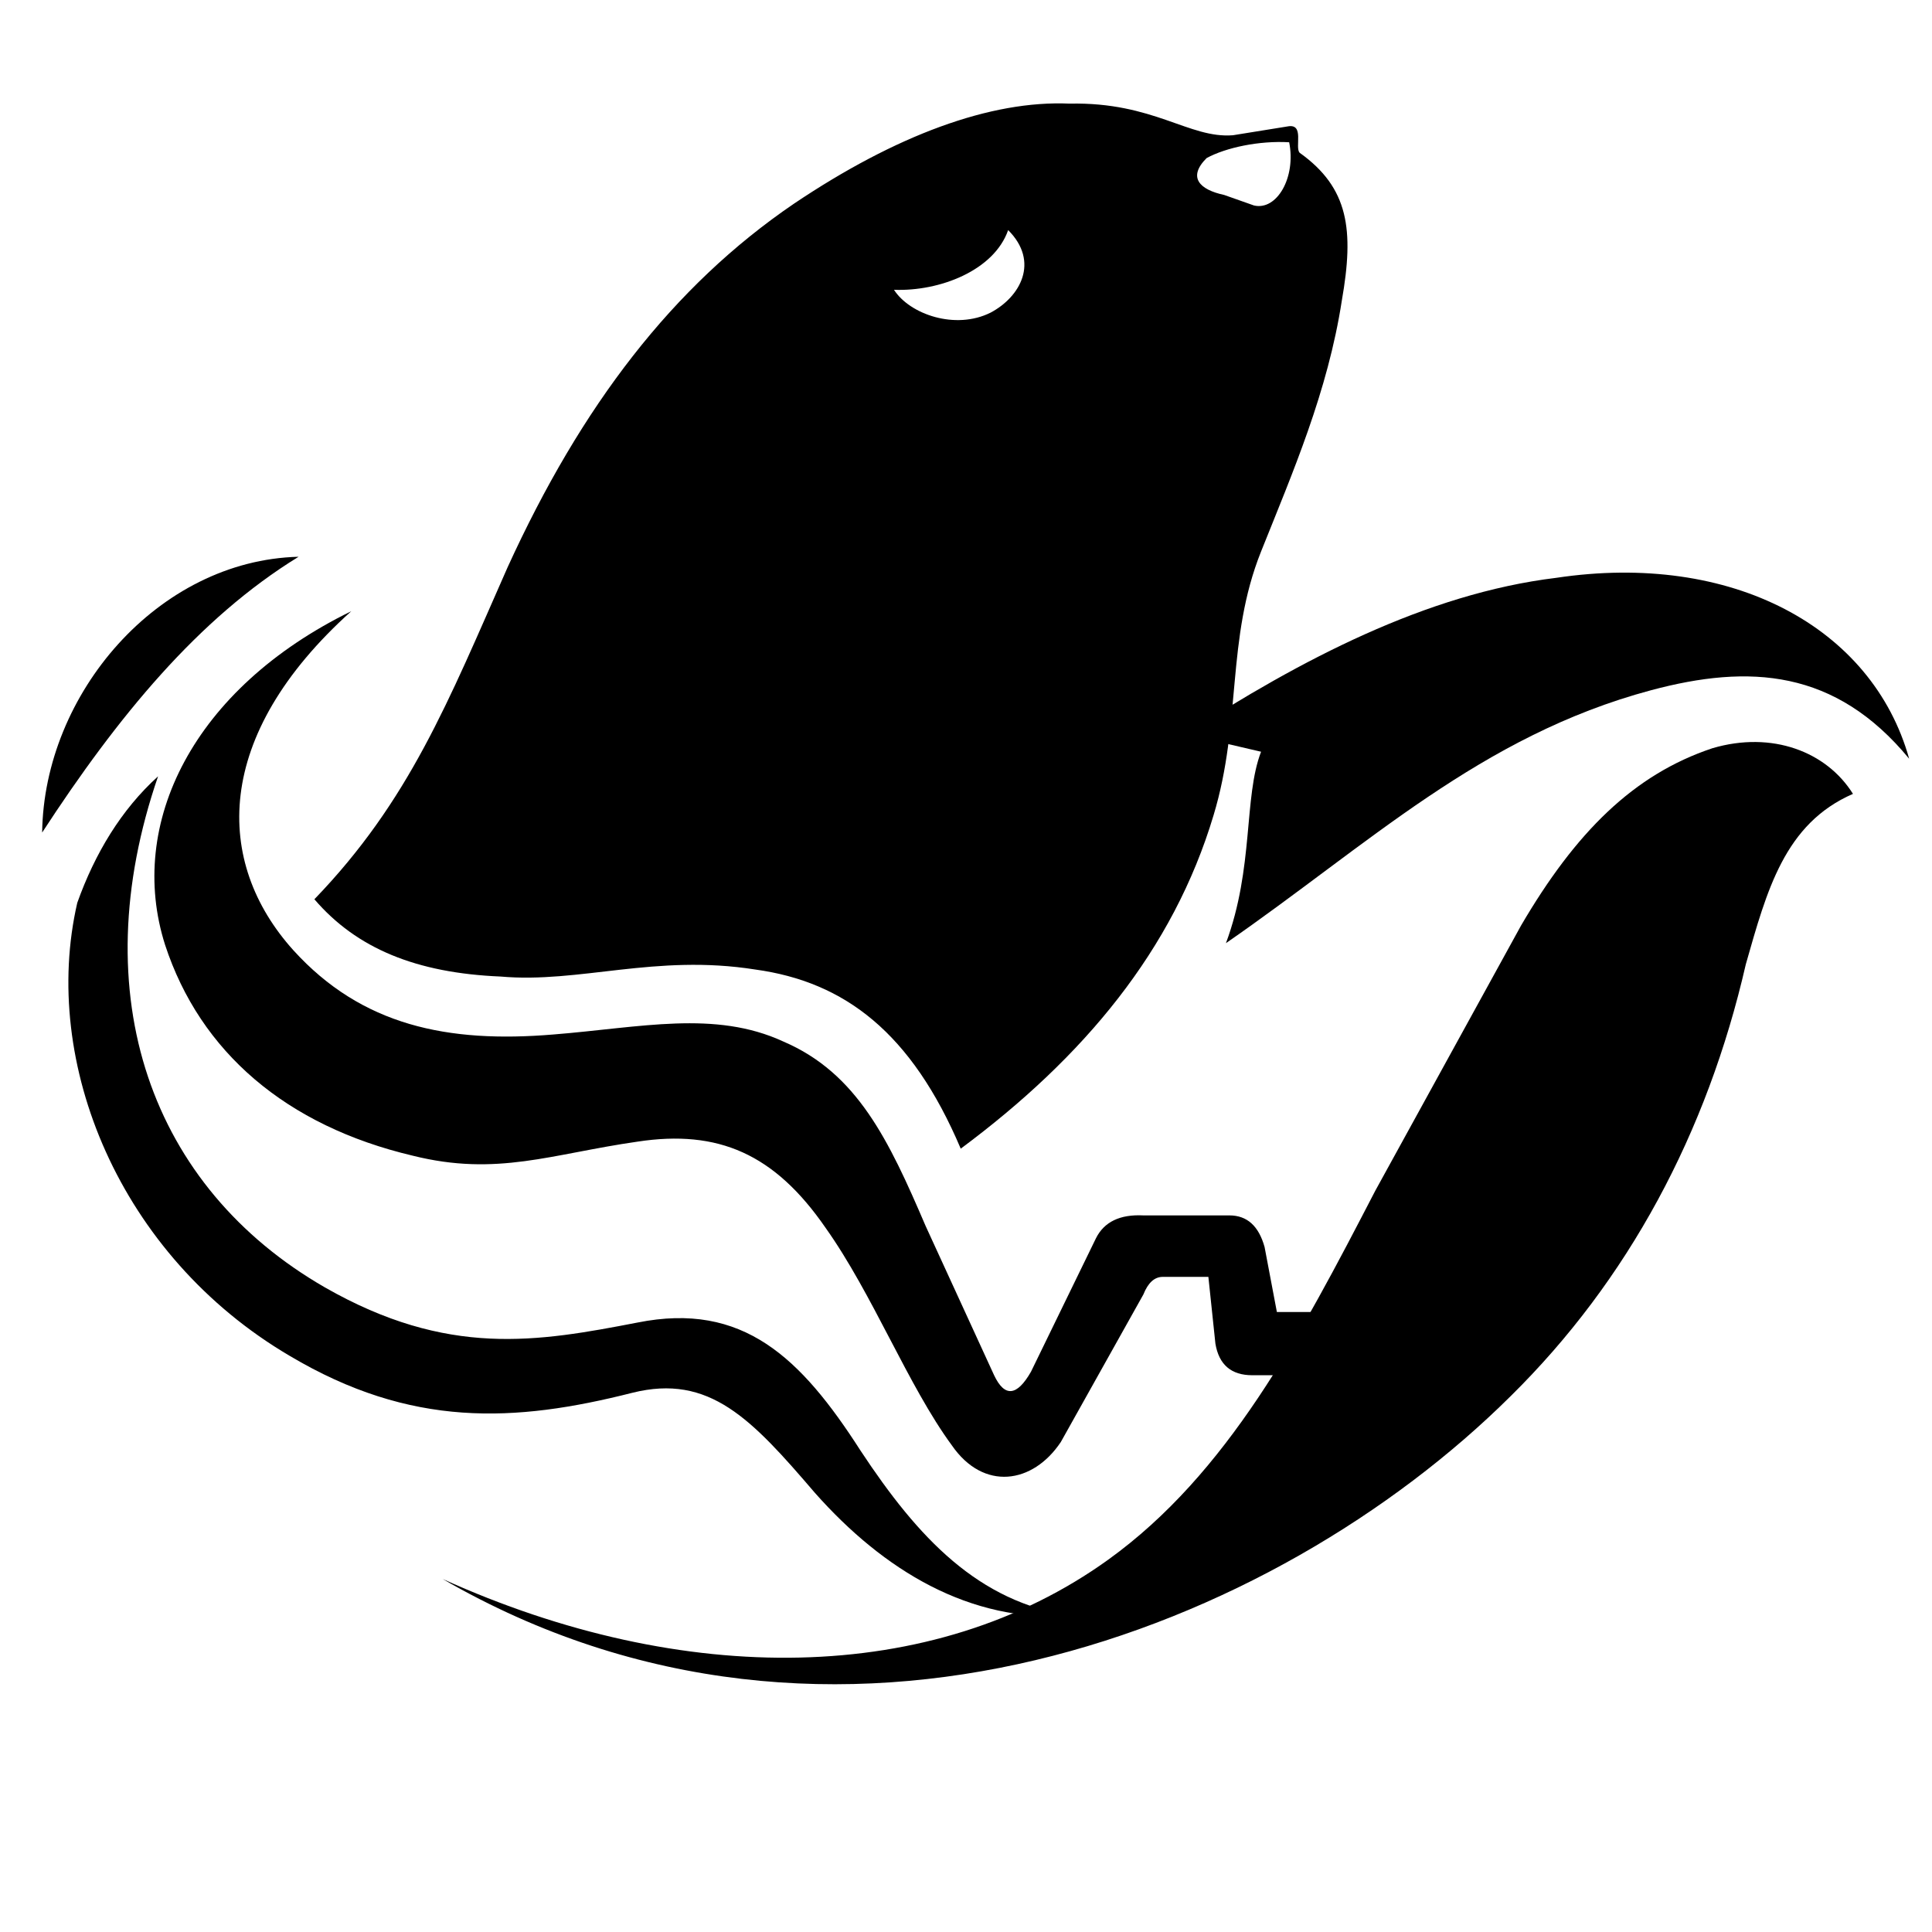
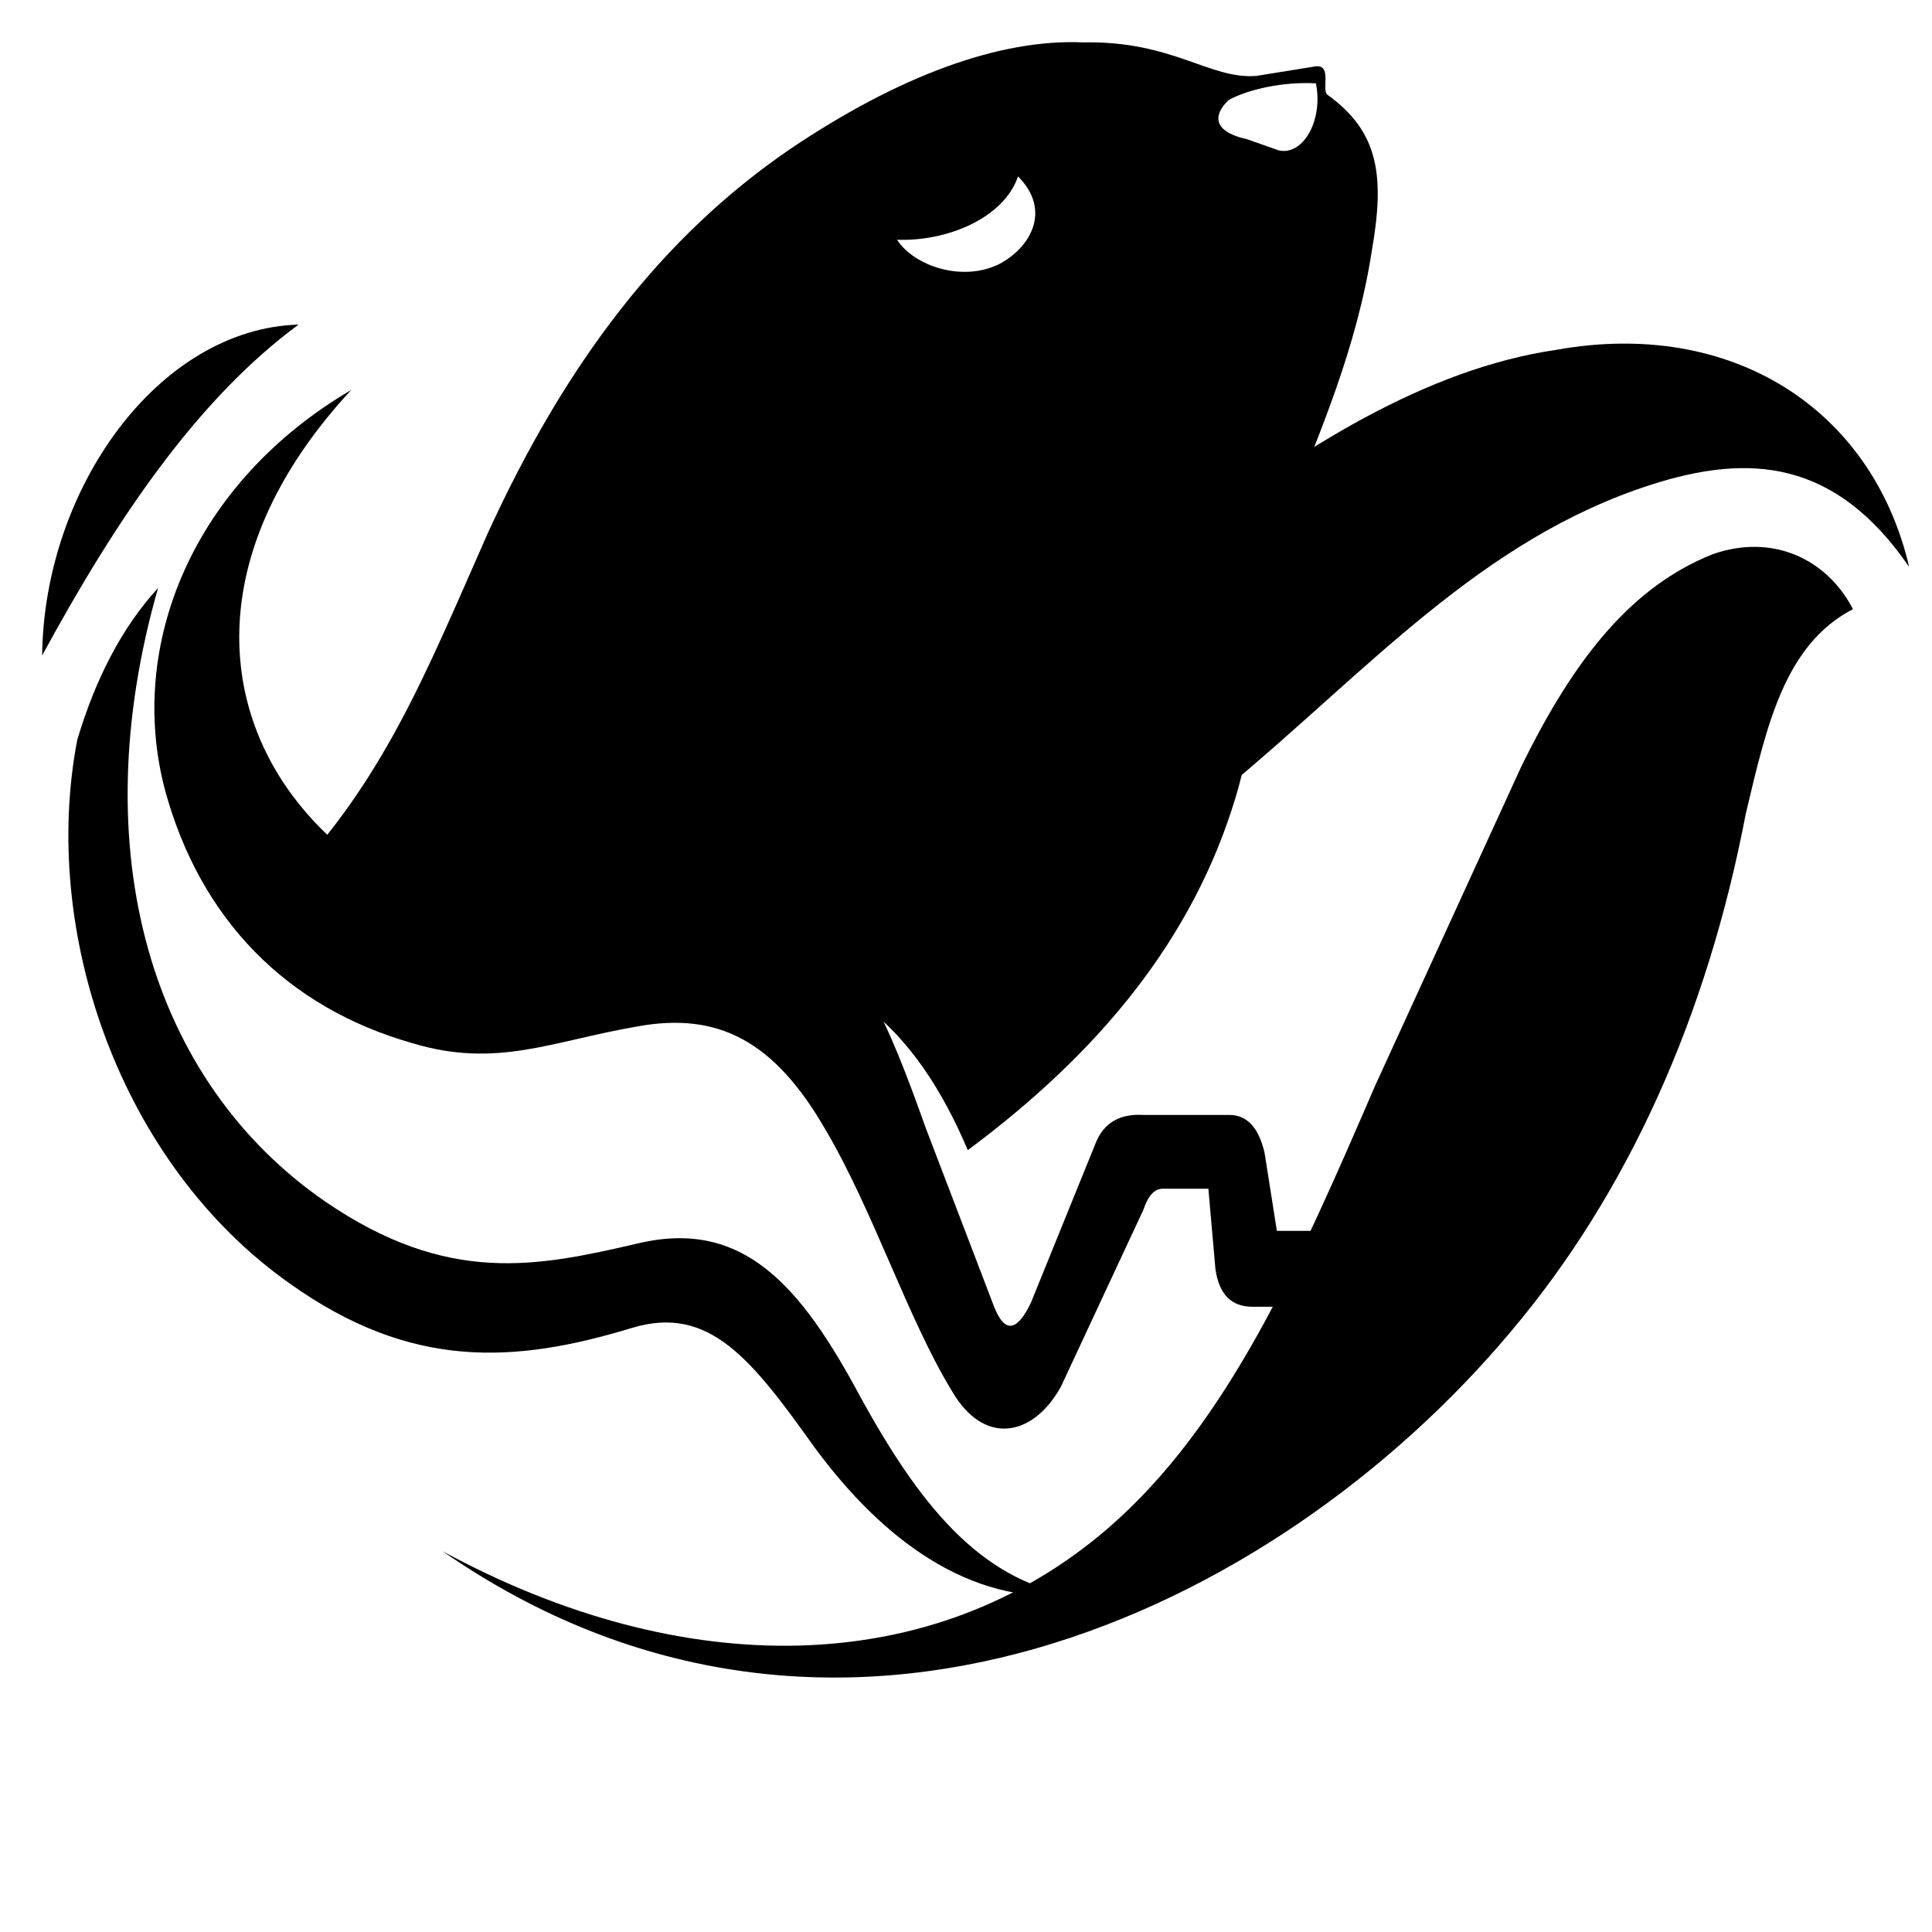
<svg xmlns="http://www.w3.org/2000/svg" viewBox="80 160 1100 1100">
-   <path fill="#000" fill-rule="evenodd" d="M259 672C313 616 335 560 369 483C411 391 463 323 532 276C590 237 644 217 689 219C737 218 757 239 782 237L813 232C823 230 817 244 820 247C848 267 851 291 844 331C836 383 816 429 798 474C778 524 787 571 771 624C748 701 697 762 627 814C599 748 561 719 510 712C453 703 410 720 365 716C317 714 283 700 259 672ZM589 325C615 326 646 314 654 291C672 309 661 329 644 338C624 348 598 339 589 325ZM767 250C756 261 763 268 777 271L794 277C807 280 818 261 814 241C797 240 778 244 767 250Z" />
-   <path fill="#000" d="M755 578C820 536 892 498 966 489C1066 474 1146 517 1167 592C1125 541 1076 538 1020 553C923 579 859 641 778 697C794 654 788 614 798 588Z" />
-   <path fill="#000" d="M104 634C105 555 170 479 250 477C193 512 147 568 104 634Z" />
-   <path fill="#000" d="M280 508C201 579 202 651 247 701C286 744 335 754 395 749C445 745 487 735 526 753C568 771 586 809 607 858L646 943Q655 962 667 941L704 865Q711 851 731 852H780Q795 852 800 870L807 907H833L816 943H793Q775 943 772 925L768 887H742Q735 887 731 897L684 981C668 1005 640 1009 622 983C597 949 577 897 550 859C521 817 489 803 443 810C394 817 363 830 315 818C243 801 194 759 174 698C152 629 190 552 280 508Z" />
-   <path fill="#000" d="M170 602C127 727 166 836 265 893C335 933 386 924 443 913C503 901 536 933 570 986C603 1036 637 1072 690 1080C632 1084 583 1054 544 1010C508 968 484 942 440 953C373 970 314 973 245 932C148 875 103 765 124 674C134 646 149 621 170 602Z" />
-   <path fill="#000" d="M332 1059C469 1121 611 1120 711 1048C779 999 820 921 863 838L946 687C977 634 1010 601 1055 586C1089 576 1120 588 1135 612C1096 629 1086 667 1074 709C1052 805 1007 889 940 955C806 1088 555 1188 332 1059Z" />
+   <path transform="matrix(1.06 0 0 1.06 -33.6 -48)" fill="#000" fill-rule="evenodd" d="M259 672C313 616 335 560 369 483C411 391 463 323 532 276C590 237 644 217 689 219C737 218 757 239 782 237L813 232C823 230 817 244 820 247C848 267 851 291 844 331C836 383 816 429 798 474C778 524 787 571 771 624C748 701 697 762 627 814C599 748 561 719 510 712C453 703 410 720 365 716C317 714 283 700 259 672ZM589 325C615 326 646 314 654 291C672 309 661 329 644 338C624 348 598 339 589 325ZM767 250C756 261 763 268 777 271L794 277C807 280 818 261 814 241C797 240 778 244 767 250Z" />
+   <path transform="matrix(1 0 0 1.2 0 -227.6)" fill="#000" d="M755 578C820 536 892 498 966 489C1066 474 1146 517 1167 592C1125 541 1076 538 1020 553C923 579 859 641 778 697C794 654 788 614 798 588Z" />
+   <path transform="matrix(1 0 0 1.2 0 -227.6)" fill="#000" d="M104 634C105 555 170 479 250 477C193 512 147 568 104 634Z" />
+   <path transform="matrix(1 0 0 1.2 0 -227.6)" fill="#000" d="M280 508C201 579 202 651 247 701C286 744 335 754 395 749C445 745 487 735 526 753C568 771 586 809 607 858L646 943Q655 962 667 941L704 865Q711 851 731 852H780Q795 852 800 870L807 907H833L816 943H793Q775 943 772 925L768 887H742Q735 887 731 897L684 981C668 1005 640 1009 622 983C597 949 577 897 550 859C521 817 489 803 443 810C394 817 363 830 315 818C243 801 194 759 174 698C152 629 190 552 280 508Z" />
+   <path transform="matrix(1 0 0 1.2 0 -227.6)" fill="#000" d="M170 602C127 727 166 836 265 893C335 933 386 924 443 913C503 901 536 933 570 986C603 1036 637 1072 690 1080C632 1084 583 1054 544 1010C508 968 484 942 440 953C373 970 314 973 245 932C148 875 103 765 124 674C134 646 149 621 170 602Z" />
+   <path transform="matrix(1 0 0 1.2 0 -227.6)" fill="#000" d="M332 1059C469 1121 611 1120 711 1048C779 999 820 921 863 838L946 687C977 634 1010 601 1055 586C1089 576 1120 588 1135 612C1096 629 1086 667 1074 709C1052 805 1007 889 940 955C806 1088 555 1188 332 1059Z" />
</svg>
